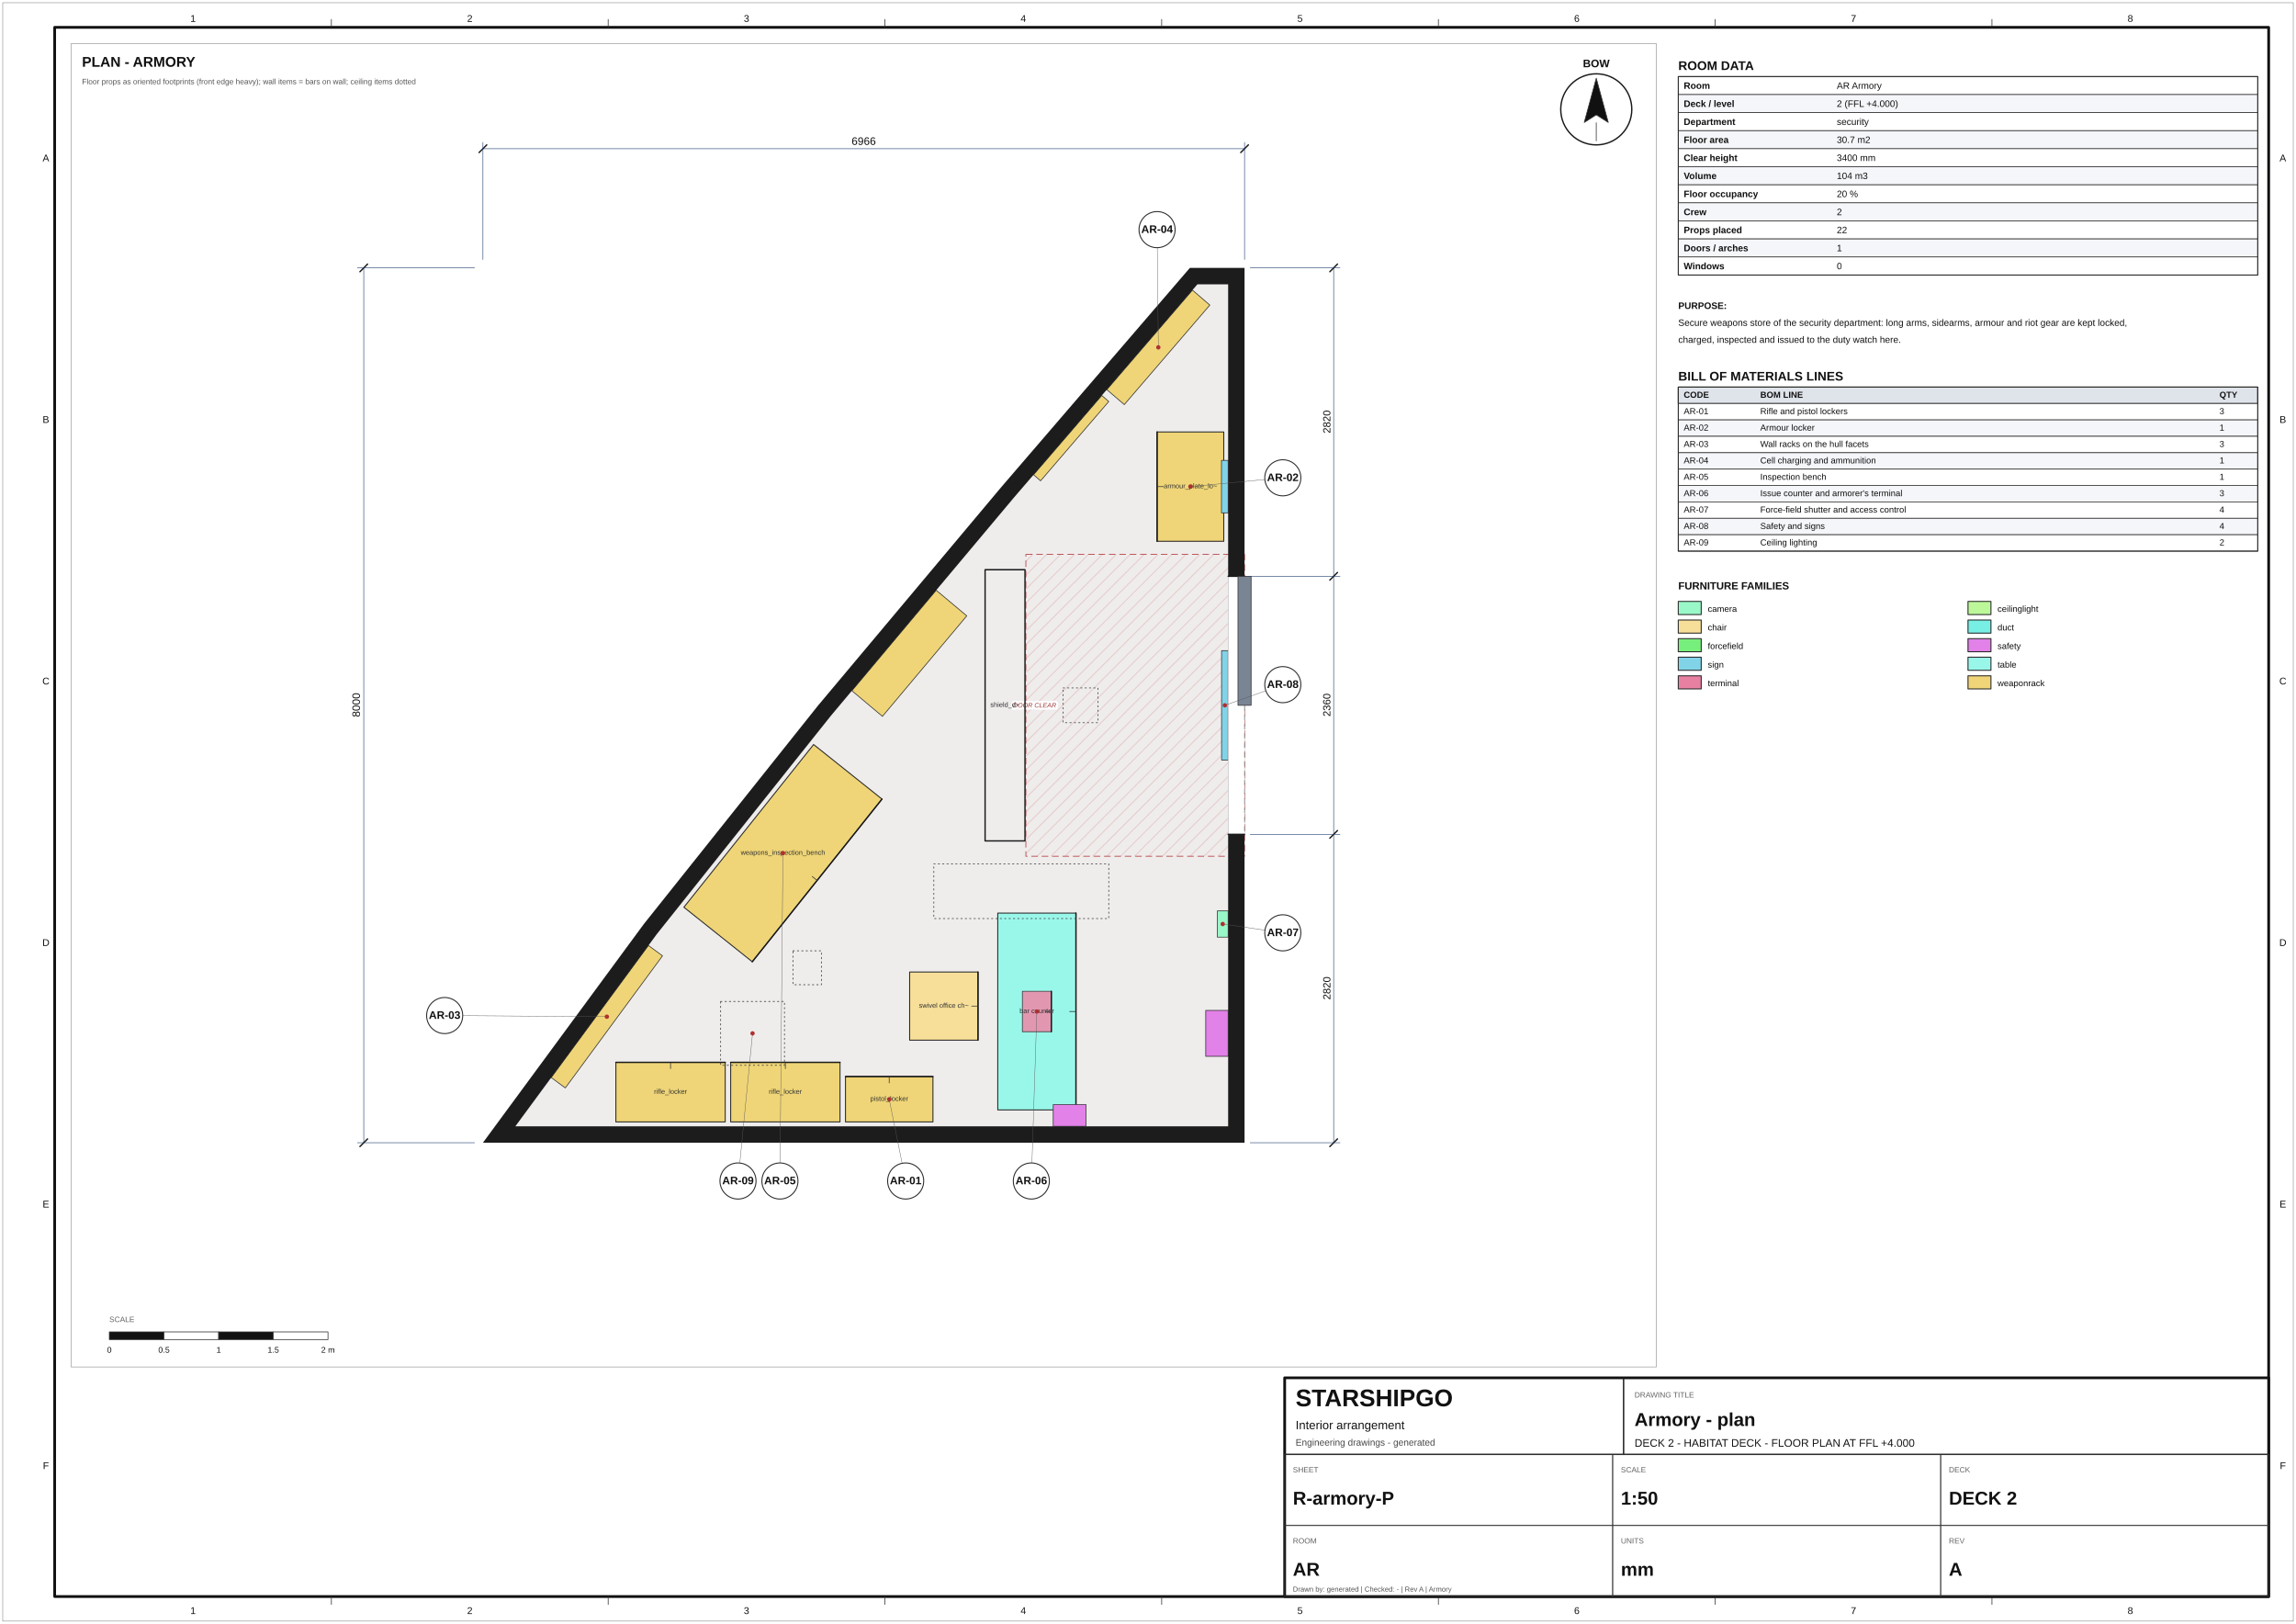
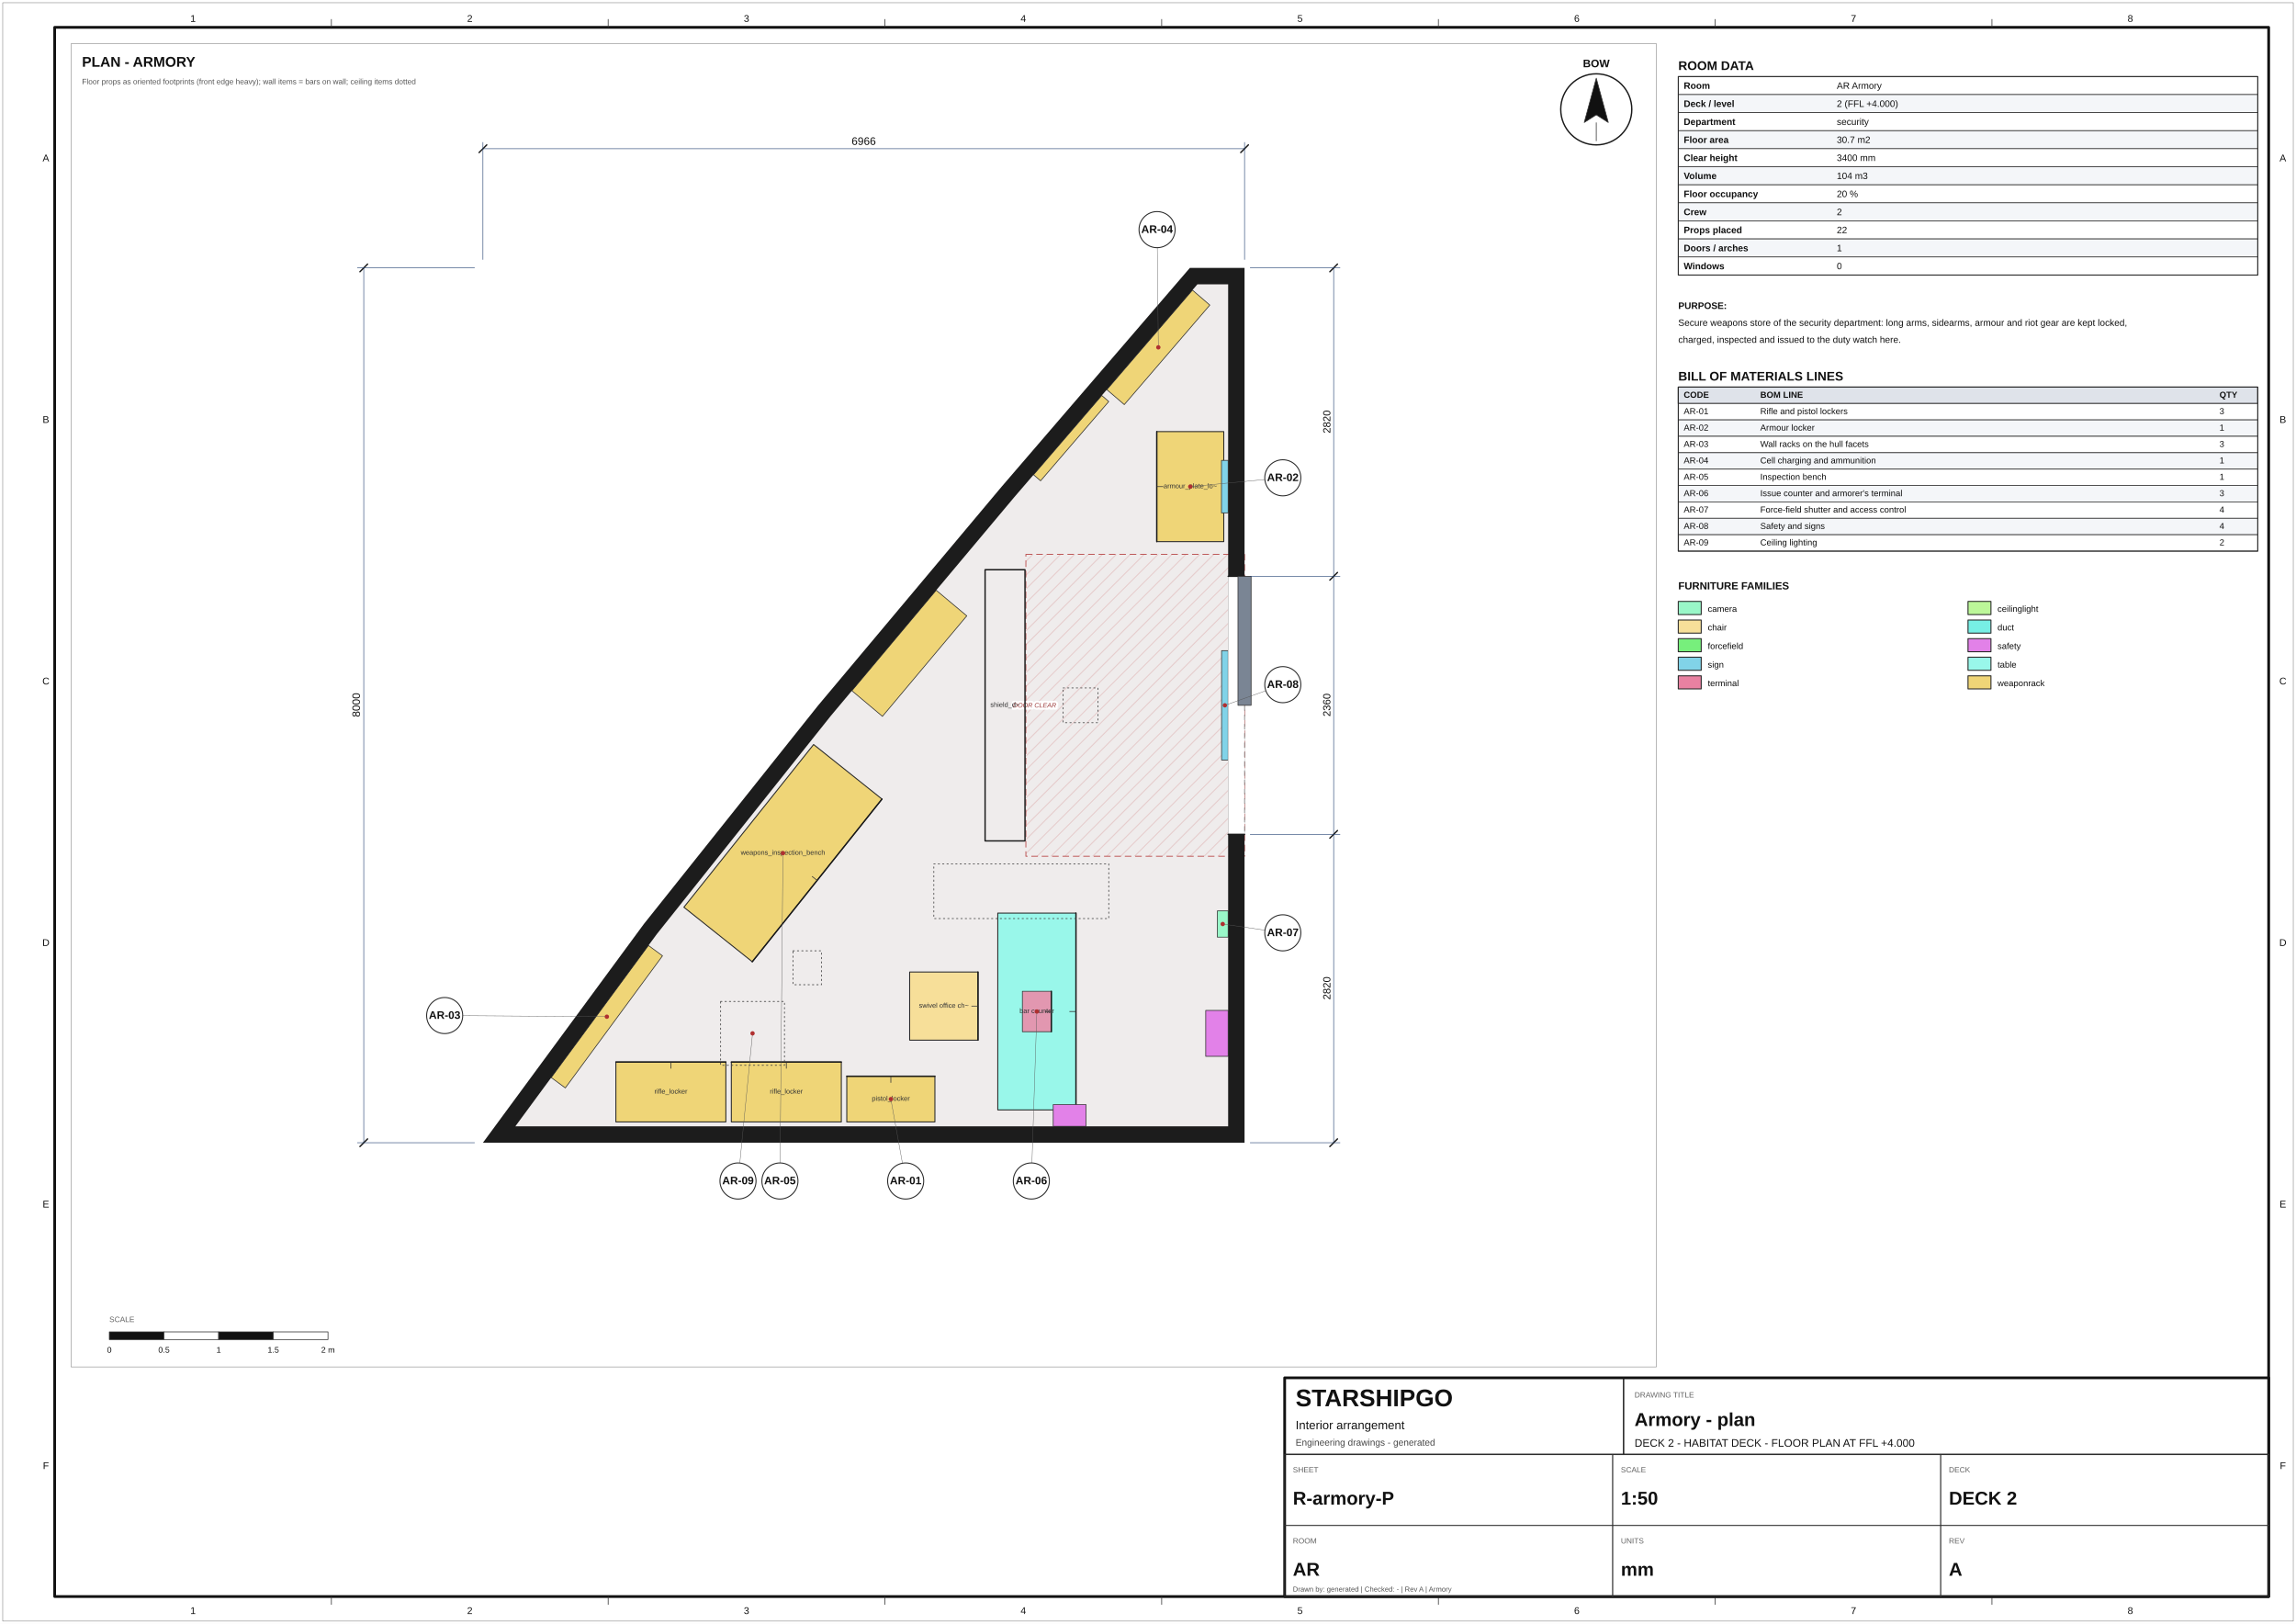
<svg xmlns="http://www.w3.org/2000/svg" width="420mm" height="297mm" viewBox="0 0 420 297">
  <style>
.t{font-family:Arial, Helvetica, 'DejaVu Sans', sans-serif;fill:#111}
.b{font-weight:bold}.i{font-style:italic}
.h{stroke:#111;stroke-width:.5;stroke-linejoin:round;stroke-linecap:round}
.m{stroke:#1a1a1a;stroke-width:.25;stroke-linejoin:round;stroke-linecap:round}
.n{stroke:#2a2a2a;stroke-width:.18;stroke-linejoin:round}
.f{stroke:#333;stroke-width:.13;stroke-linejoin:round}
.x{stroke:#555;stroke-width:.07}
.g{stroke:#9a9a9a;stroke-width:.1}
.gg{stroke:#c4c4c4;stroke-width:.08}
.d{stroke:#1d3c6e;stroke-width:.1}
.dsh{stroke:#222;stroke-width:.18;stroke-dasharray:1.6 .8}
.dot{stroke:#444;stroke-width:.14;stroke-dasharray:.25 .55;stroke-linecap:round}
.hid{stroke:#777;stroke-width:.12;stroke-dasharray:1 .7}
.cl{stroke:#b03030;stroke-width:.12;stroke-dasharray:5 1 1 1}
.cut{stroke:#b03030;stroke-width:.35;stroke-dasharray:6 1.2 1.2 1.2}
.red{stroke:#b03030;stroke-width:.13;stroke-dasharray:1.2 .7}
.none{stroke:none}
.halo{paint-order:stroke;stroke:#fff;stroke-width:.8;stroke-linejoin:round}
</style>
  <defs>
    <pattern id="hSlab" width="1.4" height="1.4" patternUnits="userSpaceOnUse" patternTransform="rotate(45)">
      <rect width="1.4" height="1.4" fill="#ececec" />
      <line x1="0" y1="0" x2="0" y2="1.4" stroke="#222" stroke-width=".13" />
    </pattern>
    <pattern id="hHull" width="1" height="1" patternUnits="userSpaceOnUse" patternTransform="rotate(45)">
      <rect width="1" height="1" fill="#c9d0da" />
      <line x1="0" y1="0" x2="0" y2="1" stroke="#111" stroke-width=".2" />
      <line x1="0" y1="0" x2="1" y2="0" stroke="#111" stroke-width=".1" />
    </pattern>
    <pattern id="hHole" width="1.6" height="1.6" patternUnits="userSpaceOnUse" patternTransform="rotate(-45)">
      <line x1="0" y1="0" x2="0" y2="1.6" stroke="#444" stroke-width=".12" />
    </pattern>
    <pattern id="hZone" width="1.8" height="1.8" patternUnits="userSpaceOnUse" patternTransform="rotate(45)">
      <line x1="0" y1="0" x2="0" y2="1.8" stroke="#d08080" stroke-width=".1" />
    </pattern>
    <pattern id="hPlen" width="1.6" height="1.6" patternUnits="userSpaceOnUse">
      <circle cx=".4" cy=".4" r=".12" fill="#888" />
      <circle cx="1.2" cy="1.2" r=".12" fill="#888" />
    </pattern>
    <pattern id="hGlass" width="2" height="2" patternUnits="userSpaceOnUse" patternTransform="rotate(45)">
      <rect width="2" height="2" fill="#d6ecf7" />
      <line x1="0" y1="0" x2="0" y2="2" stroke="#5a9abb" stroke-width=".08" />
    </pattern>
    <pattern id="hFloor" width="1.2" height="1.2" patternUnits="userSpaceOnUse" patternTransform="rotate(-45)">
      <rect width="1.2" height="1.2" fill="#f2f2f2" />
      <line x1="0" y1="0" x2="0" y2="1.2" stroke="#555" stroke-width=".1" />
    </pattern>
  </defs>
  <rect x="0" y="0" width="420" height="297" fill="#ffffff" />
  <rect x="13" y="8" width="290" height="242" class="x" fill="none" />
  <polygon points="88.34,209 117.78,169 149.68,129 183.24,89 217.66,49 227.66,49 227.66,209" class="none" fill="#efecec" />
  <polygon points="187.66,101.4 227.66,101.4 227.66,156.6 187.66,156.6" class="red" fill="url(#hZone)" />
  <text x="189.26" y="129.4" font-size="1.2" class="t i halo" text-anchor="middle" style="fill:#a04040">DOOR CLEAR</text>
-   <polygon points="132.66,205.2 112.66,205.2 112.66,194.3 132.66,194.3" class="n" fill="#efd577" />
-   <line x1="112.66" y1="194.3" x2="132.66" y2="194.3" class="m" />
-   <line x1="122.66" y1="194.3" x2="122.66" y2="195.5" class="f" />
-   <polygon points="153.66,205.2 133.66,205.2 133.66,194.3 153.66,194.3" class="n" fill="#efd577" />
-   <line x1="133.66" y1="194.3" x2="153.66" y2="194.3" class="m" />
-   <line x1="143.66" y1="194.3" x2="143.66" y2="195.5" class="f" />
-   <polygon points="170.66,205.2 154.66,205.2 154.66,196.9 170.66,196.9" class="n" fill="#efd577" />
-   <line x1="154.66" y1="196.9" x2="170.66" y2="196.9" class="m" />
-   <line x1="162.66" y1="196.9" x2="162.66" y2="198.1" class="f" />
-   <polygon points="223.86,79 223.86,99 211.66,99 211.66,79" class="n" fill="#efd577" />
-   <line x1="211.66" y1="99" x2="211.66" y2="79" class="m" />
-   <line x1="211.66" y1="89" x2="212.86" y2="89" class="f" />
+   <polygon points="132.78,205.2 112.66,205.2 112.66,194.24 132.78,194.24" class="n" fill="#efd577" />
+   <line x1="112.66" y1="194.24" x2="132.78" y2="194.24" class="m" />
+   <line x1="122.72" y1="194.24" x2="122.72" y2="195.44" class="f" />
+   <polygon points="153.9,205.2 133.78,205.2 133.78,194.24 153.9,194.24" class="n" fill="#efd577" />
+   <line x1="133.78" y1="194.24" x2="153.9" y2="194.24" class="m" />
+   <line x1="143.84" y1="194.24" x2="143.84" y2="195.44" class="f" />
+   <polygon points="171.02,205.2 154.9,205.2 154.9,196.84 171.02,196.84" class="n" fill="#efd577" />
+   <line x1="154.9" y1="196.84" x2="171.02" y2="196.84" class="m" />
+   <line x1="162.96" y1="196.84" x2="162.96" y2="198.04" class="f" />
+   <polygon points="223.86,78.94 223.86,99.06 211.6,99.06 211.6,78.94" class="n" fill="#efd577" />
+   <line x1="211.6" y1="99.06" x2="211.6" y2="78.94" class="m" />
+   <line x1="211.6" y1="89" x2="212.8" y2="89" class="f" />
  <polygon points="125.1,165.93 148.83,136.17 161.34,146.15 137.61,175.9" class="n" fill="#efd577" />
  <line x1="161.34" y1="146.15" x2="137.61" y2="175.9" class="m" />
  <line x1="149.47" y1="161.02" x2="148.54" y2="160.28" class="f" />
  <polygon points="182.52,203 182.52,167 196.82,167 196.82,203" class="n" fill="#99f7ea" />
  <line x1="196.82" y1="167" x2="196.82" y2="203" class="m" />
  <line x1="196.82" y1="185" x2="195.62" y2="185" class="f" />
  <polygon points="166.4,190.24 166.4,177.78 178.9,177.78 178.9,190.24" class="n" fill="#f7df99" />
  <line x1="178.9" y1="177.78" x2="178.9" y2="190.24" class="m" />
  <line x1="178.9" y1="184.01" x2="177.7" y2="184.01" class="f" />
  <polygon points="187.5,104.2 187.5,153.8 180.2,153.8 180.2,104.2" class="m" fill="none" />
  <polygon points="187.02,188.7 187.02,181.3 192.32,181.3 192.32,188.7" class="f" fill="#ea8daa" fill-opacity="0.9" />
  <line x1="192.32" y1="181.3" x2="192.32" y2="188.7" class="m" />
  <line x1="192.32" y1="185" x2="191.12" y2="185" class="f" />
  <polygon points="224.66,184.8 224.66,193.2 220.56,193.2 220.56,184.8" class="f" fill="#e281e8" />
  <polygon points="100.83,197.08 118.61,172.92 121.19,174.82 103.41,198.98" class="f" fill="#efd577" />
  <polygon points="155.83,126.33 171.25,107.95 176.85,112.64 161.42,131.02" class="f" fill="#efd577" />
  <polygon points="202.47,71.26 218.13,53.06 221.31,55.8 205.66,74" class="f" fill="#efd577" />
  <polygon points="224.66,166.6 224.66,171.4 222.68,171.4 222.68,166.6" class="f" fill="#99f7c8" />
  <polygon points="198.66,206 192.66,206 192.66,202.02 198.66,202.02" class="f" fill="#e281e8" />
  <polygon points="189.06,86.83 201.54,72.33 202.82,73.44 190.35,87.94" class="f" fill="#efd577" />
  <polygon points="224.66,84.2 224.66,93.8 223.44,93.8 223.44,84.2" class="f" fill="#81d3e8" />
  <polygon points="224.66,119 224.66,139 223.46,139 223.46,119" class="f" fill="#81d3e8" />
  <polygon points="145.06,173.9 150.26,173.9 150.26,180.1 145.06,180.1" class="dot" fill="none" />
  <polygon points="170.82,158 202.82,158 202.82,168 170.82,168" class="dot" fill="none" />
  <polygon points="131.82,183.16 143.5,183.16 143.5,194.84 131.82,194.84" class="dot" fill="none" />
  <polygon points="194.48,125.82 200.84,125.82 200.84,132.18 194.48,132.18" class="dot" fill="none" />
  <text x="143.22" y="156.34" font-size="1.25" class="t" text-anchor="middle" style="fill:#333">weapons_inspection_bench</text>
  <text x="189.67" y="185.3" font-size="1.25" class="t" text-anchor="middle" style="fill:#333">bar counter</text>
  <text x="183.85" y="129.3" font-size="1.25" class="t" text-anchor="middle" style="fill:#333">shield_d~</text>
-   <text x="217.76" y="89.3" font-size="1.25" class="t" text-anchor="middle" style="fill:#333">armour_plate_lo~</text>
-   <text x="122.66" y="200.05" font-size="1.25" class="t" text-anchor="middle" style="fill:#333">rifle_locker</text>
-   <text x="143.66" y="200.05" font-size="1.25" class="t" text-anchor="middle" style="fill:#333">rifle_locker</text>
+   <text x="217.73" y="89.3" font-size="1.25" class="t" text-anchor="middle" style="fill:#333">armour_plate_lo~</text>
+   <text x="122.72" y="200.02" font-size="1.25" class="t" text-anchor="middle" style="fill:#333">rifle_locker</text>
+   <text x="143.84" y="200.02" font-size="1.25" class="t" text-anchor="middle" style="fill:#333">rifle_locker</text>
  <text x="172.65" y="184.31" font-size="1.25" class="t" text-anchor="middle" style="fill:#333">swivel office ch~</text>
-   <text x="162.66" y="201.35" font-size="1.25" class="t" text-anchor="middle" style="fill:#333">pistol_locker</text>
+   <text x="162.96" y="201.32" font-size="1.25" class="t" text-anchor="middle" style="fill:#333">pistol_locker</text>
  <path d="M88.34 209 L117.78 169 L149.68 129 L183.24 89 L217.66 49 L227.66 49 L227.66 209Z M94.27 206 L120.16 170.83 L152 130.9 L185.53 90.94 L219.04 52 L224.66 52 L224.66 206Z " class="none" fill="#1c1c1c" fill-rule="evenodd" />
  <polygon points="227.66,105.4 227.66,152.6 224.66,152.6 224.66,105.4" class="none" fill="#ffffff" />
  <line x1="227.66" y1="105.4" x2="224.66" y2="105.4" class="m" />
  <line x1="227.66" y1="152.6" x2="224.66" y2="152.6" class="m" />
  <polygon points="228.86,105.4 228.86,129 226.46,129 226.46,105.4" class="f" fill="#7a8594" />
  <line x1="227.66" y1="129" x2="227.66" y2="152.6" class="hid" />
-   <line x1="165.02" y1="212.76" x2="162.66" y2="201.05" class="x" />
-   <circle cx="162.66" cy="201.05" r="0.4" class="none" fill="#b03030" />
-   <line x1="231.37" y1="87.7" x2="217.76" y2="89" class="x" />
-   <circle cx="217.76" cy="89" r="0.4" class="none" fill="#b03030" />
+   <line x1="165.08" y1="212.75" x2="162.96" y2="201.02" class="x" />
+   <circle cx="162.96" cy="201.02" r="0.4" class="none" fill="#b03030" />
+   <line x1="231.37" y1="87.7" x2="217.73" y2="89" class="x" />
+   <circle cx="217.73" cy="89" r="0.4" class="none" fill="#b03030" />
  <line x1="84.64" y1="185.76" x2="111.01" y2="185.95" class="x" />
  <circle cx="111.01" cy="185.95" r="0.4" class="none" fill="#b03030" />
  <line x1="211.7" y1="45.3" x2="211.89" y2="63.53" class="x" />
  <circle cx="211.89" cy="63.53" r="0.4" class="none" fill="#b03030" />
  <line x1="142.7" y1="212.7" x2="143.22" y2="156.04" class="x" />
  <circle cx="143.22" cy="156.04" r="0.4" class="none" fill="#b03030" />
  <line x1="188.77" y1="212.7" x2="189.67" y2="185" class="x" />
  <circle cx="189.67" cy="185" r="0.4" class="none" fill="#b03030" />
  <line x1="231.39" y1="170.13" x2="223.67" y2="169" class="x" />
  <circle cx="223.67" cy="169" r="0.4" class="none" fill="#b03030" />
  <line x1="231.55" y1="126.33" x2="224.06" y2="129" class="x" />
  <circle cx="224.06" cy="129" r="0.4" class="none" fill="#b03030" />
  <line x1="135.33" y1="212.72" x2="137.66" y2="189" class="x" />
  <circle cx="137.66" cy="189" r="0.4" class="none" fill="#b03030" />
  <circle cx="165.67" cy="216" r="3.3" class="n" fill="#fff" />
  <text x="165.67" y="216.6" font-size="2" class="t b" text-anchor="middle">AR-01</text>
  <circle cx="234.66" cy="87.39" r="3.3" class="n" fill="#fff" />
  <text x="234.66" y="87.99" font-size="2" class="t b" text-anchor="middle">AR-02</text>
  <circle cx="81.34" cy="185.74" r="3.3" class="n" fill="#fff" />
  <text x="81.34" y="186.34" font-size="2" class="t b" text-anchor="middle">AR-03</text>
  <circle cx="211.66" cy="42" r="3.3" class="n" fill="#fff" />
  <text x="211.66" y="42.6" font-size="2" class="t b" text-anchor="middle">AR-04</text>
  <circle cx="142.67" cy="216" r="3.3" class="n" fill="#fff" />
  <text x="142.67" y="216.6" font-size="2" class="t b" text-anchor="middle">AR-05</text>
  <circle cx="188.66" cy="216" r="3.3" class="n" fill="#fff" />
  <text x="188.66" y="216.6" font-size="2" class="t b" text-anchor="middle">AR-06</text>
  <circle cx="234.66" cy="170.61" r="3.3" class="n" fill="#fff" />
  <text x="234.66" y="171.21" font-size="2" class="t b" text-anchor="middle">AR-07</text>
  <circle cx="234.66" cy="125.22" r="3.3" class="n" fill="#fff" />
  <text x="234.66" y="125.82" font-size="2" class="t b" text-anchor="middle">AR-08</text>
  <circle cx="135" cy="216" r="3.3" class="n" fill="#fff" />
  <text x="135" y="216.6" font-size="2" class="t b" text-anchor="middle">AR-09</text>
  <line x1="88.34" y1="27.2" x2="227.66" y2="27.2" class="d" />
  <line x1="87.64" y1="27.9" x2="89.04" y2="26.5" class="m" />
  <line x1="226.96" y1="27.9" x2="228.36" y2="26.5" class="m" />
  <line x1="88.34" y1="47.5" x2="88.34" y2="26" class="d" />
  <line x1="227.66" y1="47.5" x2="227.66" y2="26" class="d" />
  <text x="158" y="26.5" font-size="2" class="t" text-anchor="middle">6966</text>
  <line x1="66.54" y1="49" x2="66.54" y2="209" class="d" />
  <line x1="65.84" y1="49.7" x2="67.24" y2="48.3" class="m" />
  <line x1="65.84" y1="209.7" x2="67.24" y2="208.3" class="m" />
  <line x1="86.84" y1="49" x2="65.34" y2="49" class="d" />
  <line x1="86.84" y1="209" x2="65.34" y2="209" class="d" />
  <text x="65.84" y="131.16" font-size="2" class="t" transform="rotate(-90 65.84 131.16)">8000</text>
  <line x1="243.96" y1="49" x2="243.96" y2="209" class="d" />
  <line x1="243.26" y1="49.7" x2="244.66" y2="48.3" class="m" />
  <line x1="228.66" y1="49" x2="245.16" y2="49" class="d" />
  <line x1="243.26" y1="106.1" x2="244.66" y2="104.7" class="m" />
  <line x1="228.66" y1="105.4" x2="245.16" y2="105.4" class="d" />
  <line x1="243.26" y1="153.3" x2="244.66" y2="151.9" class="m" />
  <line x1="228.66" y1="152.6" x2="245.16" y2="152.6" class="d" />
  <line x1="243.26" y1="209.7" x2="244.66" y2="208.3" class="m" />
  <line x1="228.66" y1="209" x2="245.16" y2="209" class="d" />
  <text x="243.36" y="79.25" font-size="1.9" class="t" transform="rotate(-90 243.36 79.25)">2820</text>
  <text x="243.36" y="131.05" font-size="1.9" class="t" transform="rotate(-90 243.36 131.05)">2360</text>
  <text x="243.36" y="182.85" font-size="1.9" class="t" transform="rotate(-90 243.36 182.85)">2820</text>
  <circle cx="292" cy="20" r="6.5" class="m" fill="#fff" />
  <polygon points="292,14.3 294.2,22.4 292,21 289.8,22.4" class="f" fill="#111" />
  <line x1="292" y1="22.4" x2="292" y2="25.8" class="f" />
  <text x="292" y="12.3" font-size="2" class="t b" text-anchor="middle">BOW</text>
  <text x="20" y="241.8" font-size="1.4" class="t" style="fill:#666">SCALE</text>
  <rect x="20" y="243.6" width="10" height="1.4" class="f" fill="#111" />
  <rect x="30" y="243.6" width="10" height="1.4" class="f" fill="#fff" />
  <rect x="40" y="243.6" width="10" height="1.4" class="f" fill="#111" />
  <rect x="50" y="243.6" width="10" height="1.4" class="f" fill="#fff" />
  <text x="20" y="247.4" font-size="1.5" class="t" text-anchor="middle">0</text>
  <text x="30" y="247.4" font-size="1.5" class="t" text-anchor="middle">0.5</text>
  <text x="40" y="247.4" font-size="1.5" class="t" text-anchor="middle">1</text>
  <text x="50" y="247.4" font-size="1.5" class="t" text-anchor="middle">1.5</text>
  <text x="60" y="247.4" font-size="1.5" class="t" text-anchor="middle">2 m</text>
  <text x="307" y="12.8" font-size="2.3" class="t b">ROOM DATA</text>
  <rect x="307" y="14" width="106" height="3.3" class="f" fill="#ffffff" />
  <text x="308" y="16.25" font-size="1.7" class="t b">Room</text>
  <text x="336" y="16.25" font-size="1.7" class="t">AR  Armory</text>
  <rect x="307" y="17.3" width="106" height="3.3" class="f" fill="#f4f6f9" />
  <text x="308" y="19.55" font-size="1.7" class="t b">Deck / level</text>
  <text x="336" y="19.55" font-size="1.7" class="t">2  (FFL +4.000)</text>
  <rect x="307" y="20.6" width="106" height="3.3" class="f" fill="#ffffff" />
  <text x="308" y="22.85" font-size="1.7" class="t b">Department</text>
  <text x="336" y="22.85" font-size="1.7" class="t">security</text>
  <rect x="307" y="23.9" width="106" height="3.3" class="f" fill="#f4f6f9" />
  <text x="308" y="26.15" font-size="1.7" class="t b">Floor area</text>
  <text x="336" y="26.15" font-size="1.7" class="t">30.7 m2</text>
  <rect x="307" y="27.2" width="106" height="3.3" class="f" fill="#ffffff" />
  <text x="308" y="29.45" font-size="1.7" class="t b">Clear height</text>
  <text x="336" y="29.45" font-size="1.7" class="t">3400 mm</text>
  <rect x="307" y="30.5" width="106" height="3.3" class="f" fill="#f4f6f9" />
  <text x="308" y="32.75" font-size="1.7" class="t b">Volume</text>
  <text x="336" y="32.75" font-size="1.7" class="t">104 m3</text>
  <rect x="307" y="33.8" width="106" height="3.3" class="f" fill="#ffffff" />
  <text x="308" y="36.05" font-size="1.7" class="t b">Floor occupancy</text>
  <text x="336" y="36.05" font-size="1.7" class="t">20 %</text>
  <rect x="307" y="37.1" width="106" height="3.3" class="f" fill="#f4f6f9" />
  <text x="308" y="39.35" font-size="1.7" class="t b">Crew</text>
  <text x="336" y="39.35" font-size="1.7" class="t">2</text>
  <rect x="307" y="40.4" width="106" height="3.3" class="f" fill="#ffffff" />
  <text x="308" y="42.65" font-size="1.7" class="t b">Props placed</text>
  <text x="336" y="42.65" font-size="1.7" class="t">22</text>
  <rect x="307" y="43.7" width="106" height="3.3" class="f" fill="#f4f6f9" />
  <text x="308" y="45.95" font-size="1.7" class="t b">Doors / arches</text>
  <text x="336" y="45.95" font-size="1.7" class="t">1</text>
  <rect x="307" y="47" width="106" height="3.3" class="f" fill="#ffffff" />
  <text x="308" y="49.25" font-size="1.7" class="t b">Windows</text>
  <text x="336" y="49.25" font-size="1.7" class="t">0</text>
  <rect x="307" y="14" width="106" height="36.3" class="n" fill="none" />
  <text x="307" y="56.5" font-size="1.7" class="t b">PURPOSE:</text>
  <text x="307" y="59.6" font-size="1.7" class="t">Secure weapons store of the security department: long arms, sidearms, armour and riot gear are kept locked,</text>
  <text x="307" y="62.7" font-size="1.7" class="t">charged, inspected and issued to the duty watch here.</text>
  <text x="307" y="69.6" font-size="2.3" class="t b">BILL OF MATERIALS LINES</text>
  <rect x="307" y="70.8" width="106" height="3" class="n" fill="#dfe3ea" />
  <text x="308" y="72.75" font-size="1.6" class="t b">CODE</text>
  <text x="322" y="72.75" font-size="1.6" class="t b">BOM LINE</text>
  <text x="406" y="72.75" font-size="1.6" class="t b">QTY</text>
  <rect x="307" y="73.8" width="106" height="3" class="f" fill="#ffffff" />
  <text x="308" y="75.75" font-size="1.6" class="t">AR-01</text>
  <text x="322" y="75.75" font-size="1.6" class="t">Rifle and pistol lockers</text>
  <text x="406" y="75.75" font-size="1.6" class="t">3</text>
  <rect x="307" y="76.8" width="106" height="3" class="f" fill="#f4f6f9" />
  <text x="308" y="78.75" font-size="1.6" class="t">AR-02</text>
  <text x="322" y="78.75" font-size="1.6" class="t">Armour locker</text>
  <text x="406" y="78.75" font-size="1.6" class="t">1</text>
  <rect x="307" y="79.8" width="106" height="3" class="f" fill="#ffffff" />
  <text x="308" y="81.75" font-size="1.6" class="t">AR-03</text>
  <text x="322" y="81.75" font-size="1.6" class="t">Wall racks on the hull facets</text>
  <text x="406" y="81.75" font-size="1.6" class="t">3</text>
  <rect x="307" y="82.8" width="106" height="3" class="f" fill="#f4f6f9" />
  <text x="308" y="84.75" font-size="1.6" class="t">AR-04</text>
  <text x="322" y="84.75" font-size="1.6" class="t">Cell charging and ammunition</text>
  <text x="406" y="84.75" font-size="1.6" class="t">1</text>
  <rect x="307" y="85.8" width="106" height="3" class="f" fill="#ffffff" />
  <text x="308" y="87.75" font-size="1.6" class="t">AR-05</text>
  <text x="322" y="87.75" font-size="1.6" class="t">Inspection bench</text>
  <text x="406" y="87.75" font-size="1.6" class="t">1</text>
  <rect x="307" y="88.8" width="106" height="3" class="f" fill="#f4f6f9" />
  <text x="308" y="90.75" font-size="1.6" class="t">AR-06</text>
  <text x="322" y="90.75" font-size="1.6" class="t">Issue counter and armorer's terminal</text>
  <text x="406" y="90.75" font-size="1.6" class="t">3</text>
  <rect x="307" y="91.8" width="106" height="3" class="f" fill="#ffffff" />
  <text x="308" y="93.75" font-size="1.6" class="t">AR-07</text>
  <text x="322" y="93.75" font-size="1.6" class="t">Force-field shutter and access control</text>
  <text x="406" y="93.75" font-size="1.6" class="t">4</text>
  <rect x="307" y="94.8" width="106" height="3" class="f" fill="#f4f6f9" />
  <text x="308" y="96.75" font-size="1.6" class="t">AR-08</text>
  <text x="322" y="96.75" font-size="1.6" class="t">Safety and signs</text>
  <text x="406" y="96.75" font-size="1.6" class="t">4</text>
  <rect x="307" y="97.8" width="106" height="3" class="f" fill="#ffffff" />
  <text x="308" y="99.75" font-size="1.6" class="t">AR-09</text>
  <text x="322" y="99.75" font-size="1.6" class="t">Ceiling lighting</text>
  <text x="406" y="99.75" font-size="1.6" class="t">2</text>
  <rect x="307" y="70.8" width="106" height="30" class="n" fill="none" />
  <text x="307" y="107.8" font-size="1.9" class="t b">FURNITURE FAMILIES</text>
  <rect x="307" y="110" width="4.2" height="2.4" class="n" fill="#99f7c8" />
  <text x="312.4" y="111.9" font-size="1.6" class="t">camera</text>
  <rect x="360" y="110" width="4.2" height="2.4" class="n" fill="#bcf799" />
  <text x="365.4" y="111.9" font-size="1.6" class="t">ceilinglight</text>
  <rect x="307" y="113.4" width="4.2" height="2.4" class="n" fill="#f7df99" />
  <text x="312.4" y="115.3" font-size="1.6" class="t">chair</text>
  <rect x="360" y="113.4" width="4.2" height="2.4" class="n" fill="#77efe5" />
  <text x="365.4" y="115.3" font-size="1.6" class="t">duct</text>
  <rect x="307" y="116.8" width="4.2" height="2.4" class="n" fill="#77ef7c" />
  <text x="312.4" y="118.7" font-size="1.6" class="t">forcefield</text>
  <rect x="360" y="116.8" width="4.2" height="2.4" class="n" fill="#e281e8" />
  <text x="365.4" y="118.7" font-size="1.6" class="t">safety</text>
  <rect x="307" y="120.2" width="4.2" height="2.4" class="n" fill="#81d3e8" />
  <text x="312.4" y="122.1" font-size="1.6" class="t">sign</text>
  <rect x="360" y="120.2" width="4.2" height="2.4" class="n" fill="#99f7ea" />
  <text x="365.4" y="122.1" font-size="1.6" class="t">table</text>
  <rect x="307" y="123.6" width="4.2" height="2.4" class="n" fill="#e881a1" />
  <text x="312.4" y="125.5" font-size="1.6" class="t">terminal</text>
  <rect x="360" y="123.6" width="4.2" height="2.4" class="n" fill="#efd577" />
  <text x="365.4" y="125.5" font-size="1.6" class="t">weaponrack</text>
  <text x="15" y="12.2" font-size="2.6" class="t b">PLAN - ARMORY</text>
  <text x="15" y="15.4" font-size="1.4" class="t" style="fill:#555">Floor props as oriented footprints (front edge heavy); wall items = bars on wall; ceiling items dotted</text>
  <rect x="0.5" y="0.5" width="419" height="296" class="x" fill="none" />
  <rect x="10" y="5" width="405" height="287" class="h" fill="none" />
  <text x="35.31" y="4" font-size="1.8" class="t" text-anchor="middle">1</text>
  <text x="35.31" y="295.2" font-size="1.8" class="t" text-anchor="middle">1</text>
  <text x="85.94" y="4" font-size="1.8" class="t" text-anchor="middle">2</text>
  <text x="85.94" y="295.2" font-size="1.8" class="t" text-anchor="middle">2</text>
  <line x1="60.62" y1="3.5" x2="60.62" y2="5" class="f" />
  <line x1="60.62" y1="292" x2="60.62" y2="293.5" class="f" />
  <text x="136.56" y="4" font-size="1.8" class="t" text-anchor="middle">3</text>
  <text x="136.56" y="295.2" font-size="1.8" class="t" text-anchor="middle">3</text>
  <line x1="111.25" y1="3.5" x2="111.25" y2="5" class="f" />
  <line x1="111.25" y1="292" x2="111.25" y2="293.5" class="f" />
  <text x="187.19" y="4" font-size="1.8" class="t" text-anchor="middle">4</text>
  <text x="187.19" y="295.2" font-size="1.8" class="t" text-anchor="middle">4</text>
  <line x1="161.88" y1="3.5" x2="161.88" y2="5" class="f" />
  <line x1="161.88" y1="292" x2="161.88" y2="293.5" class="f" />
  <text x="237.81" y="4" font-size="1.8" class="t" text-anchor="middle">5</text>
  <text x="237.81" y="295.2" font-size="1.8" class="t" text-anchor="middle">5</text>
  <line x1="212.5" y1="3.5" x2="212.5" y2="5" class="f" />
  <line x1="212.5" y1="292" x2="212.5" y2="293.5" class="f" />
  <text x="288.44" y="4" font-size="1.8" class="t" text-anchor="middle">6</text>
  <text x="288.44" y="295.2" font-size="1.8" class="t" text-anchor="middle">6</text>
  <line x1="263.12" y1="3.5" x2="263.12" y2="5" class="f" />
  <line x1="263.12" y1="292" x2="263.12" y2="293.5" class="f" />
  <text x="339.06" y="4" font-size="1.8" class="t" text-anchor="middle">7</text>
  <text x="339.06" y="295.2" font-size="1.8" class="t" text-anchor="middle">7</text>
  <line x1="313.75" y1="3.5" x2="313.75" y2="5" class="f" />
  <line x1="313.75" y1="292" x2="313.75" y2="293.5" class="f" />
  <text x="389.69" y="4" font-size="1.8" class="t" text-anchor="middle">8</text>
  <text x="389.69" y="295.2" font-size="1.8" class="t" text-anchor="middle">8</text>
  <line x1="364.38" y1="3.5" x2="364.38" y2="5" class="f" />
  <line x1="364.38" y1="292" x2="364.38" y2="293.5" class="f" />
  <text x="8.4" y="29.52" font-size="1.8" class="t" text-anchor="middle">A</text>
  <text x="417.6" y="29.52" font-size="1.8" class="t" text-anchor="middle">A</text>
  <text x="8.4" y="77.35" font-size="1.8" class="t" text-anchor="middle">B</text>
  <text x="417.6" y="77.35" font-size="1.8" class="t" text-anchor="middle">B</text>
  <text x="8.4" y="125.18" font-size="1.8" class="t" text-anchor="middle">C</text>
  <text x="417.6" y="125.18" font-size="1.8" class="t" text-anchor="middle">C</text>
  <text x="8.4" y="173.02" font-size="1.8" class="t" text-anchor="middle">D</text>
  <text x="417.6" y="173.02" font-size="1.8" class="t" text-anchor="middle">D</text>
  <text x="8.4" y="220.85" font-size="1.8" class="t" text-anchor="middle">E</text>
  <text x="417.6" y="220.85" font-size="1.8" class="t" text-anchor="middle">E</text>
  <text x="8.4" y="268.68" font-size="1.8" class="t" text-anchor="middle">F</text>
  <text x="417.6" y="268.68" font-size="1.8" class="t" text-anchor="middle">F</text>
  <rect x="235" y="252" width="180" height="40" class="h" fill="#ffffff" />
  <line x1="235" y1="266" x2="415" y2="266" class="m" />
  <line x1="297" y1="252" x2="297" y2="266" class="m" />
  <text x="237" y="257.2" font-size="4.4" class="t b">STARSHIPGO</text>
  <text x="237" y="261.4" font-size="2.2" class="t">Interior arrangement</text>
  <text x="237" y="264.4" font-size="1.7" class="t" style="fill:#444">Engineering drawings - generated</text>
  <text x="299" y="255.6" font-size="1.4" class="t" style="fill:#666">DRAWING TITLE</text>
  <text x="299" y="260.8" font-size="3.4" class="t b">Armory - plan</text>
  <text x="299" y="264.6" font-size="2" class="t">DECK 2 - HABITAT DECK  -  FLOOR PLAN AT FFL +4.000</text>
  <rect x="235" y="266" width="60" height="13" class="f" fill="none" />
  <text x="236.5" y="269.3" font-size="1.4" class="t" style="fill:#666">SHEET</text>
  <text x="236.5" y="275.2" font-size="3.4" class="t b">R-armory-P</text>
  <rect x="295" y="266" width="60" height="13" class="f" fill="none" />
  <text x="296.5" y="269.3" font-size="1.4" class="t" style="fill:#666">SCALE</text>
  <text x="296.5" y="275.2" font-size="3.4" class="t b">1:50</text>
  <rect x="355" y="266" width="60" height="13" class="f" fill="none" />
  <text x="356.5" y="269.3" font-size="1.4" class="t" style="fill:#666">DECK</text>
  <text x="356.5" y="275.2" font-size="3.4" class="t b">DECK 2</text>
  <rect x="235" y="279" width="60" height="13" class="f" fill="none" />
  <text x="236.5" y="282.3" font-size="1.4" class="t" style="fill:#666">ROOM</text>
  <text x="236.5" y="288.2" font-size="3.4" class="t b">AR</text>
  <rect x="295" y="279" width="60" height="13" class="f" fill="none" />
  <text x="296.5" y="282.3" font-size="1.4" class="t" style="fill:#666">UNITS</text>
  <text x="296.5" y="288.2" font-size="3.4" class="t b">mm</text>
  <rect x="355" y="279" width="60" height="13" class="f" fill="none" />
  <text x="356.5" y="282.3" font-size="1.4" class="t" style="fill:#666">REV</text>
  <text x="356.5" y="288.2" font-size="3.4" class="t b">A</text>
  <text x="236.5" y="291.1" font-size="1.3" class="t" style="fill:#555">Drawn by: generated   |   Checked: -   |   Rev A   |   Armory</text>
</svg>
